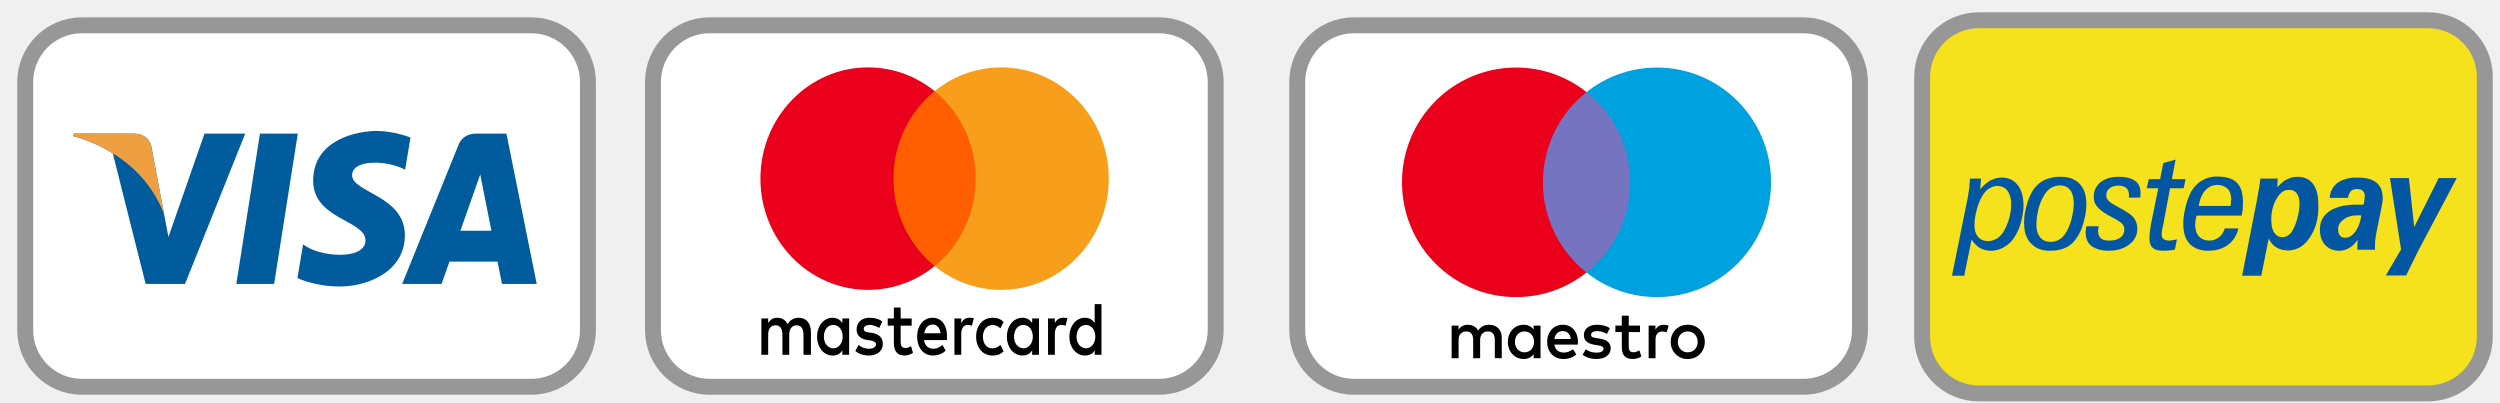
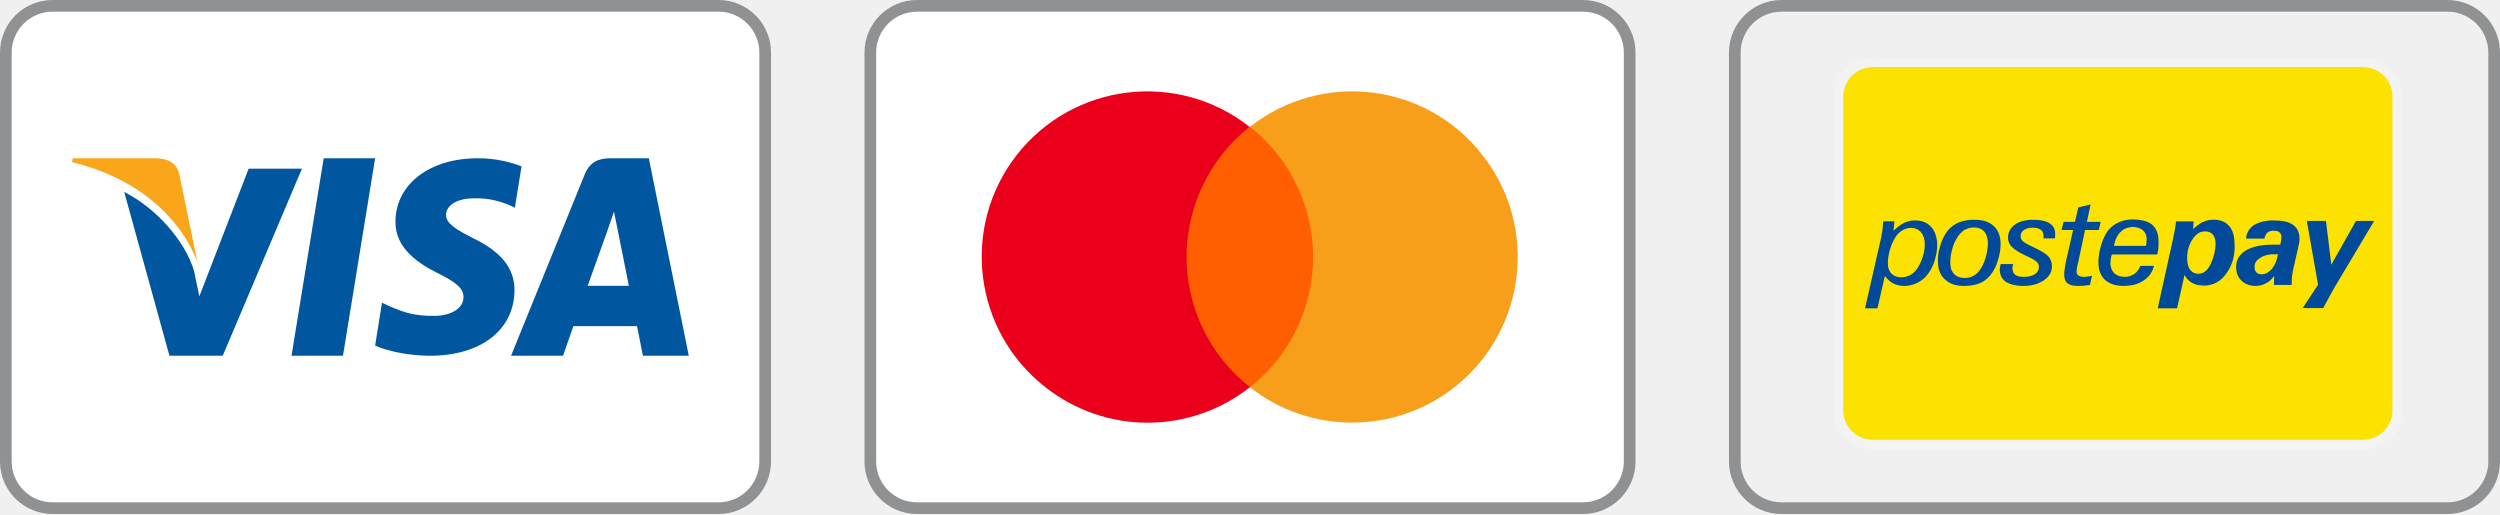
- <svg xmlns="http://www.w3.org/2000/svg" width="143px" height="23px" viewBox="0 0 143 23" version="1.1">
+ <svg xmlns="http://www.w3.org/2000/svg" xmlns:xlink="http://www.w3.org/1999/xlink" width="107" height="22" viewBox="0 0 107 22" version="1.1" id="svg5" xml:space="preserve">
+   <defs id="defs1">
+     <rect id="path-1" x="0" y="0" width="33" height="22" rx="2" />
+   </defs>
  <g id="Page-1" stroke="none" stroke-width="1" fill="none" fill-rule="evenodd">
-     <g id="logos-scheme-PostePay" transform="translate(1, 1)" fill-rule="nonzero">
-       <g id="postepay" transform="translate(108.667, 0)">
-         <g id="Group">
-           <rect id="Rectangle" stroke="#979797" stroke-width="0.911" fill="#F5E11C" x="0.279" y="0.159" width="32.184" height="21.344" rx="3.24" />
-           <path d="M4.324,9.262 C4.483,9.187 4.668,9.157 4.84,9.157 C5.183,9.157 5.474,9.276 5.685,9.515 C5.91,9.753 6.029,10.096 6.068,10.513 C6.095,10.811 6.068,11.138 5.989,11.481 C5.923,11.823 5.817,12.121 5.672,12.375 C5.513,12.687 5.302,12.926 5.038,13.089 C4.826,13.238 4.589,13.313 4.324,13.343 L4.324,12.747 C4.417,12.717 4.509,12.673 4.589,12.628 C4.761,12.509 4.906,12.33 5.025,12.092 C5.143,11.853 5.236,11.6 5.302,11.317 C5.368,11.034 5.381,10.766 5.368,10.513 C5.341,10.245 5.263,10.036 5.13,9.873 C4.985,9.708 4.8,9.634 4.589,9.634 C4.496,9.634 4.404,9.649 4.324,9.679 C4.324,9.679 4.324,9.262 4.324,9.262 Z M1.986,14.773 L2.897,10.259 C2.924,10.081 2.95,9.917 2.976,9.738 C2.99,9.559 3.003,9.395 3.016,9.217 L3.651,9.217 L3.597,9.827 C3.796,9.604 3.994,9.425 4.192,9.321 C4.232,9.291 4.285,9.277 4.324,9.262 L4.324,9.679 C4.232,9.708 4.14,9.768 4.046,9.827 C3.875,9.961 3.73,10.156 3.624,10.394 C3.505,10.632 3.412,10.914 3.347,11.227 C3.28,11.555 3.267,11.808 3.28,12.017 C3.293,12.255 3.373,12.433 3.505,12.583 C3.637,12.716 3.809,12.791 4.02,12.791 C4.126,12.791 4.232,12.776 4.324,12.747 L4.324,13.342 C4.285,13.342 4.245,13.342 4.205,13.342 C3.954,13.342 3.756,13.283 3.571,13.179 C3.399,13.074 3.241,12.91 3.108,12.702 L2.686,14.772 L1.986,14.772 L1.986,14.773 L1.986,14.773 Z" id="Shape" fill="#0356A2" />
-           <path d="M21.278,9.857 C21.199,9.857 21.132,9.873 21.053,9.887 L21.053,9.306 C21.093,9.291 21.119,9.277 21.146,9.262 C21.33,9.157 21.542,9.113 21.767,9.113 C22.11,9.113 22.388,9.232 22.586,9.456 C22.784,9.679 22.903,10.007 22.93,10.438 C22.996,11.243 22.864,11.928 22.52,12.479 C22.19,13.045 21.741,13.328 21.185,13.328 C21.146,13.328 21.093,13.313 21.054,13.313 L21.054,12.538 C21.133,12.524 21.212,12.479 21.278,12.419 C21.397,12.315 21.49,12.166 21.582,11.957 C21.674,11.734 21.754,11.481 21.807,11.213 C21.859,10.945 21.873,10.721 21.859,10.528 C21.847,10.304 21.78,10.14 21.688,10.036 C21.582,9.917 21.449,9.857 21.278,9.857 Z M21.053,9.887 C20.841,9.962 20.656,10.156 20.511,10.438 C20.3,10.84 20.22,11.288 20.261,11.779 C20.287,12.032 20.34,12.226 20.459,12.36 C20.564,12.494 20.71,12.569 20.894,12.569 C20.947,12.569 21,12.553 21.053,12.539 L21.053,13.313 C20.855,13.299 20.683,13.239 20.538,13.149 C20.353,13.045 20.207,12.866 20.102,12.643 L19.679,14.773 L18.582,14.773 L19.428,10.454 C19.533,9.902 19.599,9.485 19.626,9.217 L20.617,9.217 L20.591,9.709 C20.749,9.545 20.894,9.411 21.053,9.306 L21.053,9.887 L21.053,9.887 Z" id="Shape" fill="#0356A2" />
-           <path d="M25.4,11.332 C25.374,11.317 25.348,11.317 25.321,11.317 C25.281,11.317 25.255,11.317 25.202,11.317 C25.03,11.317 24.872,11.332 24.74,11.377 L24.74,10.721 C24.885,10.706 25.057,10.706 25.229,10.706 C25.308,10.706 25.374,10.706 25.414,10.706 C25.453,10.706 25.493,10.706 25.532,10.706 C25.559,10.558 25.585,10.453 25.585,10.364 C25.599,10.289 25.599,10.23 25.599,10.17 C25.585,10.051 25.546,9.962 25.466,9.902 C25.4,9.843 25.295,9.813 25.163,9.813 C25.004,9.813 24.885,9.857 24.806,9.932 C24.779,9.962 24.753,9.977 24.74,10.022 L24.74,9.187 C24.872,9.157 25.017,9.157 25.163,9.157 C25.625,9.157 25.969,9.232 26.22,9.411 C26.458,9.59 26.59,9.843 26.616,10.185 C26.63,10.289 26.63,10.394 26.616,10.513 C26.603,10.617 26.577,10.751 26.55,10.886 L26.273,12.256 C26.233,12.42 26.22,12.584 26.193,12.763 C26.18,12.941 26.18,13.105 26.18,13.284 L25.176,13.284 C25.176,13.194 25.176,13.105 25.176,13.001 C25.176,12.896 25.189,12.807 25.189,12.703 C25.057,12.911 24.898,13.075 24.74,13.165 L24.74,12.539 C24.846,12.479 24.951,12.39 25.057,12.255 C25.228,12.017 25.348,11.704 25.4,11.332 Z M24.74,11.377 C24.595,11.422 24.476,11.481 24.37,11.57 C24.145,11.734 24.053,11.943 24.079,12.181 C24.079,12.315 24.118,12.42 24.198,12.494 C24.264,12.569 24.356,12.599 24.476,12.599 C24.568,12.599 24.661,12.583 24.74,12.539 L24.74,13.165 L24.713,13.18 C24.542,13.284 24.356,13.343 24.132,13.343 C23.815,13.343 23.564,13.239 23.366,13.046 C23.167,12.852 23.062,12.599 23.035,12.271 C22.996,11.765 23.167,11.377 23.537,11.109 C23.828,10.9 24.225,10.767 24.74,10.721 L24.74,11.377 Z M24.74,9.187 L24.74,10.022 C24.687,10.096 24.661,10.2 24.634,10.319 L23.591,10.319 C23.617,9.947 23.776,9.664 24.04,9.456 C24.237,9.321 24.462,9.232 24.74,9.187 Z" id="Shape" fill="#0356A2" />
-           <polygon id="Path" fill="#0356A2" points="26.801 14.758 27.673 13.269 27.039 9.187 28.123 9.187 28.426 11.988 29.827 9.187 30.858 9.187 28.611 13.432 27.964 14.758" />
-           <path d="M8.143,9.604 C8.051,9.604 7.971,9.619 7.879,9.649 L7.879,9.128 C7.984,9.112 8.104,9.112 8.222,9.112 C8.645,9.112 8.976,9.231 9.227,9.455 C9.491,9.693 9.623,10.021 9.663,10.438 C9.69,10.766 9.663,11.123 9.57,11.495 C9.491,11.868 9.372,12.195 9.213,12.464 C9.028,12.777 8.817,13 8.553,13.134 C8.367,13.238 8.143,13.298 7.879,13.327 L7.879,12.807 C7.984,12.777 8.09,12.732 8.169,12.673 C8.328,12.569 8.46,12.405 8.579,12.182 C8.711,11.928 8.804,11.645 8.87,11.332 C8.936,11.005 8.962,10.737 8.949,10.498 C8.922,10.185 8.844,9.962 8.711,9.828 C8.579,9.679 8.394,9.604 8.143,9.604 Z M7.879,9.649 C7.786,9.679 7.681,9.723 7.588,9.783 C7.429,9.917 7.284,10.096 7.165,10.334 C7.046,10.558 6.953,10.826 6.888,11.153 C6.822,11.481 6.808,11.764 6.822,12.003 C6.835,12.27 6.927,12.464 7.059,12.613 C7.205,12.763 7.39,12.837 7.627,12.837 C7.72,12.837 7.799,12.822 7.879,12.807 L7.879,13.328 C7.786,13.328 7.68,13.343 7.574,13.343 C7.152,13.343 6.808,13.224 6.557,12.971 C6.293,12.732 6.147,12.39 6.121,11.958 C6.095,11.601 6.121,11.243 6.227,10.856 C6.32,10.469 6.451,10.141 6.636,9.858 C6.808,9.605 7.019,9.426 7.284,9.292 C7.456,9.218 7.667,9.158 7.879,9.128 L7.879,9.649 L7.879,9.649 Z" id="Shape" fill="#0356A2" />
-           <path d="M10.39,11.943 C10.363,12.017 10.349,12.077 10.349,12.136 C10.336,12.196 10.336,12.241 10.349,12.285 C10.363,12.449 10.416,12.568 10.521,12.643 C10.627,12.732 10.773,12.762 10.984,12.762 C11.262,12.762 11.473,12.702 11.631,12.583 C11.79,12.449 11.856,12.285 11.843,12.092 C11.843,11.972 11.79,11.868 11.697,11.779 C11.605,11.689 11.42,11.57 11.129,11.421 C10.759,11.227 10.495,11.049 10.349,10.885 C10.191,10.736 10.112,10.543 10.099,10.334 C10.072,9.976 10.192,9.693 10.443,9.455 C10.707,9.231 11.064,9.112 11.513,9.112 C11.923,9.112 12.227,9.187 12.424,9.321 C12.636,9.455 12.742,9.649 12.768,9.932 C12.768,9.976 12.768,10.021 12.768,10.081 C12.768,10.125 12.768,10.199 12.755,10.304 L12.107,10.304 C12.107,10.259 12.107,10.215 12.107,10.185 C12.107,10.155 12.107,10.111 12.107,10.081 C12.094,9.932 12.042,9.812 11.936,9.738 C11.844,9.664 11.698,9.619 11.5,9.619 C11.275,9.619 11.103,9.679 10.985,9.783 C10.853,9.887 10.8,10.036 10.813,10.215 C10.826,10.319 10.866,10.423 10.958,10.498 C11.038,10.587 11.236,10.706 11.54,10.87 C11.963,11.094 12.253,11.287 12.372,11.436 C12.491,11.585 12.57,11.778 12.584,12.002 C12.61,12.374 12.478,12.702 12.161,12.955 C11.857,13.208 11.447,13.342 10.945,13.342 C10.548,13.342 10.245,13.253 10.007,13.104 C9.782,12.94 9.663,12.716 9.637,12.419 C9.624,12.359 9.624,12.285 9.637,12.195 C9.65,12.121 9.663,12.031 9.676,11.942 L10.39,11.942 L10.39,11.943 L10.39,11.943 Z" id="Path" fill="#0356A2" />
-           <path d="M14.737,13.283 C14.605,13.299 14.486,13.313 14.38,13.328 C14.275,13.328 14.168,13.343 14.076,13.343 C13.812,13.343 13.614,13.299 13.495,13.194 C13.363,13.104 13.297,12.94 13.283,12.717 C13.27,12.643 13.283,12.509 13.297,12.345 C13.31,12.166 13.349,11.988 13.376,11.793 L13.786,9.768 L13.125,9.768 L13.244,9.247 L13.891,9.247 L14.076,8.323 L14.776,8.129 L14.565,9.247 L15.345,9.247 L15.239,9.768 L14.46,9.768 L14.063,11.883 C14.023,12.046 13.997,12.166 13.997,12.24 C13.984,12.33 13.971,12.389 13.984,12.434 C13.984,12.553 14.023,12.628 14.089,12.673 C14.156,12.732 14.274,12.762 14.433,12.762 C14.486,12.762 14.565,12.747 14.645,12.732 C14.71,12.732 14.79,12.702 14.856,12.687 L14.737,13.283 Z" id="Path" fill="#0356A2" />
-           <path d="M17.023,10.781 L17.921,10.781 C17.935,10.647 17.948,10.543 17.948,10.468 C17.962,10.394 17.962,10.334 17.948,10.275 C17.935,10.051 17.856,9.887 17.723,9.769 C17.578,9.649 17.393,9.575 17.155,9.575 C17.116,9.575 17.063,9.59 17.023,9.59 L17.023,9.099 C17.076,9.099 17.116,9.099 17.168,9.099 C17.631,9.099 17.988,9.203 18.226,9.396 C18.45,9.59 18.595,9.903 18.622,10.335 C18.636,10.484 18.636,10.647 18.622,10.812 C18.622,10.975 18.595,11.153 18.556,11.333 L17.023,11.333 L17.023,10.781 L17.023,10.781 Z M17.023,13.313 L17.023,12.702 C17.102,12.673 17.182,12.628 17.247,12.583 C17.406,12.464 17.525,12.286 17.591,12.063 L18.371,12.063 C18.278,12.464 18.08,12.777 17.776,13.001 C17.564,13.164 17.313,13.269 17.023,13.313 Z M16.098,10.781 L17.023,10.781 L17.023,11.332 L15.979,11.332 C15.939,11.451 15.926,11.556 15.913,11.675 C15.9,11.779 15.9,11.884 15.9,11.973 C15.926,12.226 16.005,12.42 16.138,12.553 C16.283,12.687 16.468,12.762 16.719,12.762 C16.824,12.762 16.93,12.747 17.023,12.702 L17.023,13.313 C16.904,13.328 16.772,13.343 16.639,13.343 C16.217,13.343 15.886,13.224 15.635,13 C15.398,12.777 15.252,12.45 15.226,12.032 C15.199,11.719 15.226,11.362 15.318,10.96 C15.398,10.573 15.53,10.23 15.675,9.947 C15.834,9.68 16.045,9.456 16.296,9.322 C16.508,9.187 16.745,9.128 17.023,9.098 L17.023,9.589 C16.812,9.619 16.627,9.708 16.481,9.887 C16.296,10.081 16.164,10.379 16.098,10.781 Z" id="Shape" fill="#0356A2" />
+     <g id="Frise-couleur">
+       <g id="Visa">
+         <rect id="Rectangle" stroke="#909192" stroke-width="0.5" fill="#ffffff" x="0.25" y="0.25" width="32.5" height="21.5" rx="2" />
+         <g id="Visa_Inc._logo" transform="translate(3.08,6.7733)" fill-rule="nonzero">
+           <polygon id="polygon9" fill="#00579f" points="10.774,0 12.976,0 11.599,8.453 9.397,8.453 " />
+           <path d="M 19.241,0.348 C 18.829,0.183 18.175,0 17.368,0 c -2.062,0 -3.515,1.114 -3.523,2.707 -0.017,1.175 1.04,1.828 1.83,2.22 0.808,0.4 1.083,0.662 1.083,1.019 -0.008,0.548 -0.653,0.801 -1.254,0.801 -0.834,0 -1.28,-0.13 -1.959,-0.435 L 13.269,6.181 12.976,8.018 c 0.49,0.226 1.392,0.427 2.329,0.436 2.191,0 3.618,-1.097 3.635,-2.795 0.008,-0.932 -0.55,-1.645 -1.753,-2.229 -0.73,-0.374 -1.178,-0.627 -1.178,-1.01 0.009,-0.348 0.378,-0.705 1.203,-0.705 0.679,-0.017 1.178,0.148 1.556,0.313 l 0.189,0.087 0.284,-1.767 z" id="path11" fill="#00579f" />
+           <path d="m 22.073,5.459 c 0.175,-0.486 0.846,-2.365 0.846,-2.365 -0.009,0.018 0.174,-0.495 0.279,-0.809 l 0.148,0.728 c 0,0 0.401,2.023 0.489,2.446 -0.331,0 -1.343,0 -1.762,0 z M 24.69,0 H 23.05 C 22.544,0 22.16,0.153 21.942,0.701 L 18.793,8.453 h 2.224 c 0,0 0.366,-1.043 0.445,-1.268 0.244,0 2.408,0 2.722,0 0.061,0.297 0.253,1.268 0.253,1.268 H 26.4 L 24.69,0 Z" id="path13" fill="#00579f" />
+           <path d="M 7.563,0.445 5.451,5.912 5.22,4.803 C 4.829,3.524 3.604,2.134 2.237,1.443 L 4.172,8.453 H 6.453 L 9.844,0.445 H 7.563 Z" id="path15" fill="#00579f" />
+           <path d="M 3.595,0 H 0.036 L 0,0.165 C 2.776,0.844 4.614,2.482 5.369,4.449 L 4.596,0.688 C 4.469,0.165 4.077,0.017 3.595,0 Z" id="path17" fill="#faa61a" />
        </g>
      </g>
-       <g id="img_maestro_on-copy" transform="translate(72.75965, 0)">
-         <path d="M3.683,0.447 L29.389,0.447 C31.179,0.447 32.629,1.897 32.629,3.687 L32.629,17.884 C32.629,19.673 31.179,21.124 29.389,21.124 L3.683,21.124 C1.894,21.124 0.443,19.673 0.443,17.884 L0.443,3.687 C0.443,1.897 1.894,0.447 3.683,0.447 Z" id="Rectangle" stroke="#979797" stroke-width="0.911" fill="#FFFFFF" />
-         <g id="Maestro-logo" transform="translate(6.267785, 2.777986)">
-           <g id="Group-9" transform="translate(0, 0.085968)">
-             <path d="M15.142,14.712 C15.221,14.712 15.335,14.728 15.422,14.763 L15.301,15.145 C15.218,15.11 15.134,15.098 15.055,15.098 C14.798,15.098 14.669,15.27 14.669,15.578 L14.669,16.624 L14.275,16.624 L14.275,14.759 L14.665,14.759 L14.665,14.985 C14.767,14.821 14.915,14.712 15.142,14.712 Z M13.78,15.13 L13.137,15.13 L13.137,15.972 C13.137,16.16 13.201,16.285 13.398,16.285 C13.5,16.285 13.629,16.249 13.746,16.179 L13.86,16.526 C13.735,16.616 13.538,16.671 13.368,16.671 C12.902,16.671 12.74,16.413 12.74,15.98 L12.74,15.13 L12.373,15.13 L12.373,14.759 L12.74,14.759 L12.739,14.193 L13.137,14.193 L13.137,14.759 L13.78,14.759 L13.78,15.13 Z M11.889,15.235 C11.78,15.165 11.556,15.075 11.325,15.075 C11.11,15.075 10.981,15.157 10.981,15.293 C10.981,15.418 11.117,15.453 11.288,15.477 L11.473,15.504 C11.867,15.563 12.105,15.734 12.105,16.062 C12.105,16.417 11.802,16.671 11.28,16.671 C10.985,16.671 10.713,16.593 10.497,16.429 L10.682,16.113 C10.815,16.218 11.011,16.308 11.284,16.308 C11.552,16.308 11.696,16.226 11.696,16.082 C11.696,15.976 11.594,15.918 11.378,15.887 L11.193,15.859 C10.788,15.801 10.569,15.613 10.569,15.309 C10.569,14.938 10.864,14.712 11.322,14.712 C11.609,14.712 11.87,14.778 12.059,14.907 L11.889,15.235 Z M8.885,15.527 L9.823,15.527 C9.782,15.239 9.619,15.075 9.365,15.075 C9.085,15.075 8.927,15.258 8.885,15.527 Z M10.232,15.691 C10.232,15.746 10.228,15.797 10.224,15.848 L8.881,15.848 C8.938,16.183 9.169,16.304 9.422,16.304 C9.604,16.304 9.797,16.234 9.948,16.109 L10.141,16.409 C9.922,16.601 9.672,16.671 9.4,16.671 C8.858,16.671 8.472,16.285 8.472,15.691 C8.472,15.11 8.843,14.712 9.373,14.712 C9.88,14.712 10.228,15.11 10.232,15.691 Z M16.511,15.094 C16.43,15.094 16.356,15.108 16.286,15.137 C16.217,15.167 16.157,15.207 16.107,15.26 C16.057,15.313 16.017,15.376 15.988,15.449 C15.959,15.522 15.944,15.603 15.944,15.691 C15.944,15.78 15.959,15.861 15.988,15.934 C16.017,16.007 16.057,16.07 16.107,16.123 C16.157,16.175 16.217,16.216 16.286,16.246 C16.356,16.275 16.43,16.289 16.511,16.289 C16.592,16.289 16.667,16.275 16.736,16.246 C16.805,16.216 16.865,16.175 16.916,16.123 C16.967,16.07 17.007,16.007 17.036,15.934 C17.065,15.861 17.079,15.78 17.079,15.691 C17.079,15.603 17.065,15.522 17.036,15.449 C17.007,15.376 16.967,15.313 16.916,15.26 C16.865,15.207 16.805,15.167 16.736,15.137 C16.667,15.108 16.592,15.094 16.511,15.094 Z M16.511,14.71 C16.651,14.71 16.78,14.735 16.899,14.785 C17.018,14.835 17.121,14.904 17.208,14.991 C17.295,15.079 17.363,15.182 17.412,15.302 C17.461,15.421 17.486,15.551 17.486,15.691 C17.486,15.832 17.461,15.961 17.412,16.081 C17.363,16.2 17.295,16.304 17.208,16.392 C17.121,16.479 17.018,16.548 16.899,16.598 C16.78,16.648 16.651,16.673 16.511,16.673 C16.371,16.673 16.242,16.648 16.123,16.598 C16.004,16.548 15.901,16.479 15.815,16.392 C15.729,16.304 15.661,16.2 15.612,16.081 C15.563,15.961 15.538,15.832 15.538,15.691 C15.538,15.551 15.563,15.421 15.612,15.302 C15.661,15.182 15.729,15.079 15.815,14.991 C15.901,14.904 16.004,14.835 16.123,14.785 C16.242,14.735 16.371,14.71 16.511,14.71 Z M6.626,15.691 C6.626,16.019 6.835,16.289 7.175,16.289 C7.5,16.289 7.72,16.031 7.72,15.691 C7.72,15.352 7.5,15.095 7.175,15.095 C6.835,15.095 6.626,15.364 6.626,15.691 Z M8.091,15.691 L8.091,16.624 L7.697,16.624 L7.697,16.398 C7.572,16.566 7.383,16.671 7.126,16.671 C6.619,16.671 6.221,16.261 6.221,15.691 C6.221,15.122 6.619,14.712 7.126,14.712 C7.383,14.712 7.572,14.817 7.697,14.985 L7.697,14.759 L8.091,14.759 L8.091,15.691 Z M5.873,16.624 L5.873,15.453 C5.873,15.012 5.601,14.716 5.162,14.712 C4.931,14.708 4.693,14.782 4.526,15.044 C4.401,14.837 4.205,14.712 3.929,14.712 C3.735,14.712 3.546,14.771 3.399,14.989 L3.399,14.759 L3.005,14.759 L3.005,16.624 L3.403,16.624 L3.403,15.59 C3.403,15.266 3.576,15.095 3.845,15.095 C4.106,15.095 4.239,15.27 4.239,15.586 L4.239,16.624 L4.636,16.624 L4.636,15.59 C4.636,15.266 4.818,15.095 5.079,15.095 C5.347,15.095 5.476,15.27 5.476,15.586 L5.476,16.624 L5.873,16.624 Z" id="Fill-2" fill="#000000" />
-             <g id="Group-5">
-               <g id="Group-4">
-                 <polygon id="Fill-4" fill="#7673C0" points="7.867 11.726 13.576 11.726 13.576 1.404 7.867 1.404" />
-                 <path d="M8.23,6.565 C8.23,4.471 9.204,2.606 10.722,1.404 C9.612,0.525 8.212,0 6.69,0 C3.087,0 0.166,2.939 0.166,6.565 C0.166,10.191 3.087,13.13 6.69,13.13 C8.212,13.13 9.612,12.605 10.722,11.726 C9.204,10.524 8.23,8.659 8.23,6.565" id="Fill-6" fill="#EB001B" />
-                 <path d="M21.277,6.565 C21.277,10.191 18.357,13.13 14.754,13.13 C13.232,13.13 11.832,12.605 10.722,11.726 C12.239,10.524 13.214,8.659 13.214,6.565 C13.214,4.471 12.239,2.606 10.722,1.404 C11.832,0.525 13.232,0 14.754,0 C18.357,0 21.277,2.939 21.277,6.565" id="Fill-8" fill="#00A1DF" />
-               </g>
-             </g>
+       <g id="Mastercard" transform="translate(37)">
+         <rect id="Rectangle-Copy" stroke="#909192" stroke-width="0.5" fill="#ffffff" x="0.25" y="0.25" width="32.5" height="21.5" rx="2" />
+         <g id="ma_symbol" transform="translate(5.0182,3.9117)" fill-rule="nonzero">
+           <g id="Group">
+             <rect id="rect1" fill="#ff5f00" x="8.372" y="1.517" width="6.201" height="11.142" />
+             <path d="m 8.765,7.088 c 0,-2.165 1.004,-4.232 2.697,-5.571 -3.071,-2.421 -7.539,-1.89 -9.961,1.201 -2.402,3.071 -1.87,7.52 1.22,9.941 2.579,2.028 6.181,2.028 8.76,0 C 9.769,11.321 8.765,9.254 8.765,7.088 Z" id="Path" fill="#eb001b" />
+             <path d="m 22.939,7.088 c 0,3.917 -3.169,7.087 -7.087,7.087 -1.594,0 -3.13,-0.531 -4.37,-1.516 3.071,-2.421 3.602,-6.87 1.181,-9.961 -0.354,-0.433 -0.748,-0.846 -1.181,-1.181 3.071,-2.421 7.539,-1.89 9.941,1.201 0.984,1.24 1.516,2.776 1.516,4.37 z" id="path1" fill="#f79e1b" />
          </g>
        </g>
      </g>
-       <g id="img_mastercard_on-copy" transform="translate(35.90736, 0)">
-         <path d="M3.683,0.447 L29.389,0.447 C31.179,0.447 32.629,1.897 32.629,3.687 L32.629,17.884 C32.629,19.673 31.179,21.124 29.389,21.124 L3.683,21.124 C1.894,21.124 0.443,19.673 0.443,17.884 L0.443,3.687 C0.443,1.897 1.894,0.447 3.683,0.447 Z" id="Rectangle" stroke="#979797" stroke-width="0.911" fill="#FFFFFF" />
-         <g id="Mastercard-logo" transform="translate(6.589412, 2.854886)">
-           <g id="Group-3" transform="translate(0.053596, 13.54114)" fill="#000000">
-             <path d="M2.835,2.898 L2.835,1.6 C2.835,1.103 2.575,0.779 2.131,0.779 C1.908,0.779 1.668,0.865 1.501,1.146 C1.371,0.908 1.186,0.779 0.908,0.779 C0.723,0.779 0.537,0.843 0.389,1.081 L0.389,0.822 L0,0.822 L0,2.898 L0.389,2.898 L0.389,1.752 C0.389,1.384 0.556,1.211 0.815,1.211 C1.075,1.211 1.204,1.406 1.204,1.752 L1.204,2.898 L1.593,2.898 L1.593,1.752 C1.593,1.384 1.779,1.211 2.02,1.211 C2.279,1.211 2.409,1.406 2.409,1.752 L2.409,2.898 L2.835,2.898 Z M8.597,0.822 L7.967,0.822 L7.967,0.195 L7.578,0.195 L7.578,0.822 L7.226,0.822 L7.226,1.233 L7.578,1.233 L7.578,2.184 C7.578,2.66 7.745,2.941 8.189,2.941 C8.356,2.941 8.541,2.877 8.671,2.79 L8.56,2.401 C8.449,2.487 8.319,2.509 8.226,2.509 C8.041,2.509 7.967,2.379 7.967,2.163 L7.967,1.233 L8.597,1.233 L8.597,0.822 Z M11.895,0.779 C11.673,0.779 11.524,0.908 11.432,1.081 L11.432,0.822 L11.043,0.822 L11.043,2.898 L11.432,2.898 L11.432,1.73 C11.432,1.384 11.562,1.19 11.802,1.19 C11.876,1.19 11.969,1.211 12.043,1.233 L12.154,0.8 C12.08,0.779 11.969,0.779 11.895,0.779 Z M6.911,0.995 C6.726,0.843 6.466,0.779 6.188,0.779 C5.744,0.779 5.447,1.038 5.447,1.449 C5.447,1.795 5.67,1.99 6.059,2.055 L6.244,2.076 C6.448,2.12 6.559,2.184 6.559,2.293 C6.559,2.444 6.411,2.552 6.151,2.552 C5.892,2.552 5.688,2.444 5.558,2.336 L5.373,2.682 C5.577,2.855 5.855,2.941 6.133,2.941 C6.652,2.941 6.948,2.66 6.948,2.271 C6.948,1.903 6.707,1.709 6.337,1.644 L6.151,1.622 C5.985,1.6 5.855,1.557 5.855,1.427 C5.855,1.276 5.985,1.19 6.188,1.19 C6.411,1.19 6.633,1.298 6.744,1.363 L6.911,0.995 Z M17.25,0.779 C17.027,0.779 16.879,0.908 16.786,1.081 L16.786,0.822 L16.397,0.822 L16.397,2.898 L16.786,2.898 L16.786,1.73 C16.786,1.384 16.916,1.19 17.157,1.19 C17.231,1.19 17.324,1.211 17.398,1.233 L17.509,0.8 C17.435,0.779 17.324,0.779 17.25,0.779 Z M12.284,1.86 C12.284,2.487 12.655,2.941 13.229,2.941 C13.488,2.941 13.674,2.877 13.859,2.703 L13.674,2.336 C13.525,2.466 13.377,2.53 13.211,2.53 C12.896,2.53 12.673,2.271 12.673,1.86 C12.673,1.471 12.896,1.211 13.211,1.19 C13.377,1.19 13.525,1.254 13.674,1.384 L13.859,1.017 C13.674,0.843 13.488,0.779 13.229,0.779 C12.655,0.779 12.284,1.233 12.284,1.86 Z M15.879,1.86 L15.879,0.822 L15.489,0.822 L15.489,1.081 C15.36,0.887 15.174,0.779 14.934,0.779 C14.433,0.779 14.044,1.233 14.044,1.86 C14.044,2.487 14.433,2.941 14.934,2.941 C15.193,2.941 15.378,2.833 15.489,2.639 L15.489,2.898 L15.879,2.898 L15.879,1.86 Z M14.452,1.86 C14.452,1.492 14.656,1.19 14.989,1.19 C15.304,1.19 15.527,1.471 15.527,1.86 C15.527,2.228 15.304,2.53 14.989,2.53 C14.656,2.509 14.452,2.228 14.452,1.86 Z M9.801,0.779 C9.283,0.779 8.912,1.211 8.912,1.86 C8.912,2.509 9.283,2.941 9.82,2.941 C10.079,2.941 10.339,2.855 10.542,2.66 L10.357,2.336 C10.209,2.466 10.024,2.552 9.838,2.552 C9.598,2.552 9.357,2.422 9.301,2.055 L10.617,2.055 C10.617,1.99 10.617,1.947 10.617,1.882 C10.635,1.211 10.302,0.779 9.801,0.779 Z M9.801,1.168 C10.042,1.168 10.209,1.341 10.246,1.665 L9.32,1.665 C9.357,1.384 9.523,1.168 9.801,1.168 Z M19.454,1.86 L19.454,0 L19.065,0 L19.065,1.081 C18.936,0.887 18.75,0.779 18.51,0.779 C18.009,0.779 17.62,1.233 17.62,1.86 C17.62,2.487 18.009,2.941 18.51,2.941 C18.769,2.941 18.954,2.833 19.065,2.639 L19.065,2.898 L19.454,2.898 L19.454,1.86 Z M18.028,1.86 C18.028,1.492 18.232,1.19 18.565,1.19 C18.88,1.19 19.102,1.471 19.102,1.86 C19.102,2.228 18.88,2.53 18.565,2.53 C18.232,2.509 18.028,2.228 18.028,1.86 Z M5.021,1.86 L5.021,0.822 L4.632,0.822 L4.632,1.081 C4.502,0.887 4.317,0.779 4.076,0.779 C3.576,0.779 3.187,1.233 3.187,1.86 C3.187,2.487 3.576,2.941 4.076,2.941 C4.336,2.941 4.521,2.833 4.632,2.639 L4.632,2.898 L5.021,2.898 L5.021,1.86 Z M3.576,1.86 C3.576,1.492 3.78,1.19 4.113,1.19 C4.428,1.19 4.651,1.471 4.651,1.86 C4.651,2.228 4.428,2.53 4.113,2.53 C3.78,2.509 3.576,2.228 3.576,1.86 Z" id="mastercard" />
-           </g>
-           <g id="Group-2">
-             <polygon id="Fill-4" fill="#FF5F00" points="6.999 11.365 12.927 11.365 12.927 1.36 6.999 1.36" />
-             <path d="M7.611,6.363 C7.611,4.333 8.531,2.525 9.963,1.36 C8.916,0.508 7.594,-1.76737138e-05 6.157,-1.76737138e-05 C2.757,-1.76737138e-05 5.13159576e-05,2.849 5.13159576e-05,6.363 C5.13159576e-05,9.876 2.757,12.725 6.157,12.725 C7.594,12.725 8.916,12.217 9.963,11.365 C8.531,10.2 7.611,8.392 7.611,6.363" id="Fill-6" fill="#EB001B" />
-             <path d="M19.926,6.363 C19.926,9.876 17.169,12.725 13.769,12.725 C12.332,12.725 11.01,12.217 9.963,11.365 C11.395,10.2 12.315,8.392 12.315,6.363 C12.315,4.333 11.395,2.525 9.963,1.36 C11.01,0.508 12.332,-1.76737138e-05 13.769,-1.76737138e-05 C17.169,-1.76737138e-05 19.926,2.849 19.926,6.363" id="Fill-8" fill="#F79E1B" />
-           </g>
-         </g>
-       </g>
-       <g id="VISA">
-         <path d="M3.683,0.447 L29.389,0.447 C31.179,0.447 32.629,1.897 32.629,3.687 L32.629,17.884 C32.629,19.673 31.179,21.124 29.389,21.124 L3.683,21.124 C1.894,21.124 0.443,19.673 0.443,17.884 L0.443,3.687 C0.443,1.897 1.894,0.447 3.683,0.447 Z" id="Rectangle" stroke="#979797" stroke-width="0.911" fill="#FFFFFF" />
-         <g id="visa" transform="translate(3.137815, 6.34419)">
-           <polyline id="Fill-1" fill="#005C9C" points="11.543 8.896 9.38 8.896 10.732 0.299 12.895 0.299 11.543 8.896" />
-           <path d="M7.56,0.299 L5.497,6.212 L5.254,4.939 L5.254,4.939 L4.526,1.073 C4.526,1.073 4.438,0.299 3.5,0.299 L0.09,0.299 L0.05,0.444 C0.05,0.444 1.093,0.668 2.313,1.427 L4.193,8.896 L6.446,8.896 L9.888,0.299 L7.56,0.299" id="Fill-2" fill="#005C9C" />
-           <path d="M24.575,8.896 L26.562,8.896 L24.83,0.299 L23.091,0.299 C22.287,0.299 22.092,0.939 22.092,0.939 L18.866,8.896 L21.12,8.896 L21.572,7.619 L24.322,7.619 L24.575,8.896 Z M22.195,5.855 L23.332,2.637 L23.971,5.855 L22.195,5.855 Z" id="Fill-3" fill="#005C9C" />
-           <path d="M19.035,2.366 L19.343,0.52 C19.343,0.52 18.391,0.145 17.398,0.145 C16.324,0.145 13.775,0.63 13.775,2.991 C13.775,5.212 16.767,5.24 16.767,6.406 C16.767,7.572 14.083,7.364 13.198,6.628 L12.876,8.558 C12.876,8.558 13.842,9.044 15.318,9.044 C16.794,9.044 19.021,8.253 19.021,6.101 C19.021,3.865 16.002,3.657 16.002,2.685 C16.002,1.713 18.109,1.838 19.035,2.366" id="Fill-4" fill="#005C9C" />
-           <path d="M5.254,4.939 L4.526,1.073 C4.526,1.073 4.438,0.299 3.5,0.299 L0.09,0.299 L0.05,0.444 C0.05,0.444 1.689,0.795 3.261,2.112 C4.764,3.37 5.254,4.939 5.254,4.939" id="Fill-5" fill="#EE9F3F" />
+       <g id="CB" transform="translate(74)">
+         <mask id="mask-2" fill="#ffffff">
+           <use xlink:href="#path-1" id="use1" />
+         </mask>
+         <rect stroke="#909192" stroke-width="0.5" x="0.25" y="0.25" width="32.5" height="21.5" rx="2" id="rect2" />
+         <g style="fill:none" id="g6" transform="matrix(0.4197501,0,0,0.4197501,4.470851,2.451941)">
+           <rect x="0.5" y="0.5" width="57" height="39" rx="3.5" fill="#fbe200" stroke="#f3f3f3" id="rect1-8" />
+           <path fill-rule="evenodd" clip-rule="evenodd" d="m 7.432,16.8 c -0.001,4e-4 -0.002,9e-4 -0.003,0.001 v 0.664 c -0.164,0.046 -0.331,0.142 -0.495,0.237 -0.31,0.214 -0.571,0.521 -0.759,0.904 -0.214,0.38 -0.38,0.832 -0.498,1.33 -0.119,0.521 -0.142,0.927 -0.119,1.261 0.023,0.38 0.165,0.667 0.403,0.904 0.238,0.214 0.548,0.333 0.927,0.333 0.189,0 0.375,-0.022 0.541,-0.071 v 0.948 H 7.221 C 6.769,23.313 6.412,23.217 6.079,23.052 5.769,22.887 5.485,22.623 5.247,22.293 l -0.759,3.303 H 3.224 V 25.593 L 4.864,18.392 C 4.888,18.25 4.912,18.114 4.935,17.977 4.959,17.84 4.983,17.703 5.006,17.561 5.029,17.277 5.053,17.013 5.079,16.729 h 1.142 l -0.096,0.974 c 0.356,-0.356 0.713,-0.64 1.069,-0.808 0.065,-0.042 0.147,-0.067 0.215,-0.088 0.008,-0.003 0.015,-0.005 0.023,-0.007 z m 0.003,6.512 v 6e-4 H 7.429 c 0.002,-2e-4 0.004,-4e-4 0.007,-6e-4 z m 0,0 v -0.95 c -0.002,7e-4 -0.004,0.001 -0.007,0.002 v -0.002 c 0.165,-0.046 0.333,-0.119 0.475,-0.191 0.31,-0.191 0.571,-0.475 0.785,-0.855 0.214,-0.38 0.38,-0.785 0.498,-1.234 0.119,-0.452 0.142,-0.878 0.119,-1.284 -0.046,-0.429 -0.191,-0.759 -0.429,-1.023 -0.261,-0.261 -0.594,-0.38 -0.974,-0.38 -0.165,0 -0.333,0.023 -0.475,0.073 v -0.002 c 0.001,-3e-4 0.002,-7e-4 0.003,-0.001 v -0.665 c 0.283,-0.118 0.615,-0.164 0.924,-0.164 0.617,0 1.142,0.191 1.521,0.571 0.403,0.38 0.617,0.927 0.69,1.591 0.046,0.475 0,0.997 -0.142,1.544 -0.119,0.548 -0.31,1.023 -0.571,1.426 -0.284,0.498 -0.667,0.878 -1.142,1.142 -0.378,0.236 -0.805,0.355 -1.277,0.402 z" fill="#004a99" id="path1-0" />
+           <path fill-rule="evenodd" clip-rule="evenodd" d="m 37.563,17.79 c 0.12,-0.02 0.226,-0.038 0.35,-0.038 0.31,0 0.548,0.096 0.733,0.281 0.168,0.168 0.287,0.429 0.31,0.785 0.023,0.307 0,0.663 -0.096,1.092 -0.092,0.429 -0.238,0.832 -0.403,1.188 -0.168,0.333 -0.333,0.571 -0.548,0.736 -0.119,0.096 -0.261,0.168 -0.403,0.191 v 0.007 c -0.091,0.023 -0.186,0.045 -0.281,0.045 -0.333,0 -0.594,-0.119 -0.785,-0.333 -0.214,-0.214 -0.31,-0.525 -0.356,-0.927 -0.069,-0.785 0.073,-1.498 0.452,-2.138 0.261,-0.449 0.594,-0.759 0.974,-0.878 v -0.003 c 0.018,-0.003 0.035,-0.006 0.052,-0.009 z m -0.052,-0.912 v -0.007 c 0.073,-0.023 0.119,-0.046 0.165,-0.073 0.333,-0.165 0.713,-0.238 1.115,-0.238 0.617,0 1.115,0.191 1.472,0.548 0.356,0.356 0.571,0.878 0.617,1.567 0.119,1.284 -0.119,2.376 -0.736,3.254 -0.594,0.904 -1.403,1.353 -2.399,1.353 -0.036,0 -0.078,-0.006 -0.119,-0.011 -0.04,-0.006 -0.08,-0.011 -0.116,-0.012 v -1.228 c -0.001,3e-4 -0.002,6e-4 -0.003,8e-4 v 1.227 c 0.001,0 0.002,0 0.003,0 v 0.007 c -0.356,-0.023 -0.667,-0.119 -0.927,-0.261 -0.333,-0.165 -0.594,-0.452 -0.785,-0.808 l -0.759,3.399 h -1.973 l 1.521,-6.89 c 0.191,-0.878 0.31,-1.544 0.356,-1.973 h 1.782 l -0.046,0.785 c 0.284,-0.261 0.548,-0.475 0.832,-0.64 z" fill="#004a99" id="path2" />
+           <path fill-rule="evenodd" clip-rule="evenodd" d="M 45.326,20.105 C 45.28,20.082 45.23,20.082 45.184,20.082 h -0.214 c -0.31,0 -0.594,0.023 -0.832,0.096 -0.261,0.073 -0.475,0.165 -0.667,0.31 -0.403,0.261 -0.571,0.594 -0.521,0.974 0,0.214 0.073,0.38 0.214,0.498 0.119,0.119 0.284,0.165 0.498,0.165 0.165,0 0.333,-0.023 0.475,-0.096 v -0.003 c 0.191,-0.096 0.38,-0.238 0.571,-0.452 0.31,-0.376 0.525,-0.875 0.617,-1.468 z m -1.188,-0.977 v 0.003 c 0.261,-0.023 0.571,-0.023 0.878,-0.023 h 0.333 0.214 c 0.014,-0.071 0.028,-0.135 0.041,-0.194 0.031,-0.14 0.055,-0.252 0.055,-0.353 0.023,-0.119 0.023,-0.214 0.023,-0.31 -0.023,-0.191 -0.096,-0.333 -0.238,-0.429 -0.119,-0.096 -0.31,-0.142 -0.548,-0.142 -0.284,0 -0.498,0.073 -0.64,0.191 -0.012,0.012 -0.024,0.022 -0.036,0.033 v 0 c -0.034,0.03 -0.066,0.058 -0.083,0.109 -0.096,0.119 -0.142,0.284 -0.191,0.475 h -1.878 c 0.046,-0.594 0.333,-1.046 0.808,-1.379 0.36,-0.211 0.762,-0.353 1.261,-0.426 0.238,-0.046 0.498,-0.046 0.759,-0.046 0.832,0 1.449,0.119 1.901,0.403 0.429,0.284 0.667,0.69 0.713,1.234 0.023,0.165 0.023,0.333 0,0.521 -0.019,0.136 -0.056,0.306 -0.095,0.482 l -0.024,0.112 -0.498,2.185 c -0.052,0.188 -0.079,0.375 -0.107,0.572 v 10e-5 c -0.011,0.077 -0.022,0.156 -0.035,0.236 -0.023,0.284 -0.023,0.548 -0.023,0.832 h -1.805 v -0.452 c 0,-0.085 0.006,-0.162 0.012,-0.24 v 0 c 0.006,-0.077 0.011,-0.153 0.011,-0.235 -0.238,0.333 -0.521,0.594 -0.808,0.736 v 0.003 l -0.046,0.023 c -0.31,0.165 -0.64,0.261 -1.046,0.261 -0.571,0 -1.023,-0.165 -1.379,-0.475 -0.356,-0.31 -0.548,-0.713 -0.594,-1.234 -0.073,-0.808 0.238,-1.426 0.904,-1.855 0.521,-0.333 1.234,-0.548 2.162,-0.617 z" fill="#004a99" id="path3-2" />
+           <path d="m 47.847,25.57 1.567,-2.376 -1.142,-6.511 h 1.95 l 0.544,4.468 2.518,-4.468 H 55.14 l -4.039,6.772 -1.165,2.115 z" fill="#004a99" id="path4-4" />
+           <path fill-rule="evenodd" clip-rule="evenodd" d="m 13.827,17.42 c 0.162,-0.048 0.306,-0.071 0.469,-0.071 0.452,0 0.785,0.119 1.02,0.36 0.238,0.214 0.383,0.571 0.429,1.069 0.023,0.38 -0.023,0.808 -0.142,1.33 -0.119,0.498 -0.284,0.95 -0.521,1.353 -0.214,0.356 -0.452,0.62 -0.736,0.785 -0.141,0.095 -0.328,0.168 -0.518,0.214 V 22.458 c -0.142,0.023 -0.287,0.046 -0.452,0.046 -0.429,0 -0.762,-0.119 -1.023,-0.356 -0.238,-0.238 -0.406,-0.544 -0.429,-0.974 -0.023,-0.38 0,-0.832 0.119,-1.353 0.119,-0.521 0.284,-0.95 0.498,-1.307 0.211,-0.38 0.475,-0.663 0.759,-0.878 0.165,-0.096 0.356,-0.168 0.521,-0.214 h 0.007 z m 0,-0.83 c 0.19,-0.022 0.399,-0.022 0.611,-0.022 0.759,0 1.353,0.191 1.805,0.548 0.475,0.38 0.713,0.904 0.785,1.567 0.046,0.521 0,1.092 -0.165,1.686 -0.142,0.594 -0.356,1.115 -0.64,1.544 -0.333,0.498 -0.713,0.855 -1.188,1.069 -0.333,0.165 -0.736,0.261 -1.211,0.31 v -0.003 c 0.001,0 0.002,0 0.003,0 v -0.829 c -0.001,3e-4 -0.002,5e-4 -0.003,8e-4 v 0.828 c -0.079,2e-4 -0.163,0.005 -0.25,0.011 -0.096,0.006 -0.195,0.012 -0.294,0.012 -0.759,0 -1.379,-0.191 -1.828,-0.594 -0.475,-0.38 -0.736,-0.927 -0.785,-1.617 -0.046,-0.571 0,-1.142 0.191,-1.759 0.165,-0.617 0.403,-1.142 0.736,-1.591 0.31,-0.403 0.69,-0.69 1.165,-0.904 0.31,-0.119 0.69,-0.214 1.069,-0.261 z m 0,0 c -0.002,3e-4 -0.004,5e-4 -0.007,8e-4 v 0.832 c 0.002,-7e-4 0.004,-0.001 0.007,-0.002 z" fill="#004a99" id="path5-8" />
+           <path d="m 18.335,21.079 c -0.046,0.119 -0.073,0.214 -0.073,0.31 -0.023,0.096 -0.023,0.165 0,0.238 0.023,0.261 0.119,0.452 0.31,0.571 0.191,0.142 0.452,0.191 0.832,0.191 0.498,0 0.878,-0.096 1.165,-0.284 0.284,-0.214 0.403,-0.475 0.38,-0.785 0,-0.191 -0.096,-0.356 -0.261,-0.498 -0.165,-0.142 -0.498,-0.333 -1.023,-0.571 -0.667,-0.31 -1.142,-0.594 -1.403,-0.855 -0.284,-0.238 -0.429,-0.548 -0.452,-0.878 -0.046,-0.571 0.165,-1.023 0.617,-1.403 0.475,-0.356 1.115,-0.548 1.924,-0.548 0.736,0 1.284,0.119 1.64,0.333 0.38,0.214 0.571,0.521 0.617,0.974 0,0.073 0,0.142 0,0.238 0,0.073 0,0.191 -0.023,0.356 h -1.165 c 0,-0.073 0,-0.142 0,-0.191 0,-0.05 0,-0.119 0,-0.165 -0.023,-0.238 -0.119,-0.429 -0.31,-0.548 -0.165,-0.119 -0.429,-0.191 -0.785,-0.191 -0.403,0 -0.713,0.096 -0.927,0.261 -0.238,0.165 -0.333,0.403 -0.31,0.69 0.023,0.165 0.096,0.333 0.261,0.452 0.142,0.142 0.498,0.333 1.046,0.594 0.759,0.356 1.284,0.667 1.498,0.904 0.214,0.238 0.356,0.548 0.38,0.904 0.046,0.594 -0.191,1.115 -0.759,1.521 -0.548,0.403 -1.284,0.617 -2.185,0.617 -0.713,0 -1.261,-0.142 -1.686,-0.38 -0.403,-0.261 -0.617,-0.617 -0.667,-1.092 -0.023,-0.096 -0.023,-0.214 0,-0.356 0.023,-0.119 0.046,-0.261 0.073,-0.403 h 1.287 z" fill="#004a99" id="path6" />
+           <path d="m 26.153,23.217 c -0.238,0.023 -0.452,0.046 -0.64,0.073 -0.191,0 -0.38,0.023 -0.548,0.023 -0.475,0 -0.832,-0.073 -1.046,-0.238 -0.238,-0.142 -0.356,-0.403 -0.38,-0.759 -0.023,-0.119 0,-0.333 0.023,-0.594 0.023,-0.284 0.096,-0.571 0.142,-0.878 l 0.736,-3.231 h -1.188 l 0.214,-0.832 h 1.165 L 24.965,15.31 26.225,15 25.846,16.782 h 1.403 l -0.191,0.832 h -1.403 l -0.713,3.373 c -0.073,0.261 -0.119,0.452 -0.119,0.571 -0.023,0.142 -0.046,0.238 -0.023,0.31 0,0.191 0.073,0.31 0.191,0.38 0.119,0.096 0.333,0.142 0.617,0.142 0.096,0 0.238,-0.023 0.38,-0.046 0.119,0 0.261,-0.046 0.38,-0.073 z" fill="#004a99" id="path7" />
+           <path fill-rule="evenodd" clip-rule="evenodd" d="m 30.265,19.227 h 1.617 c 0.005,-0.051 0.011,-0.1 0.016,-0.146 0.017,-0.145 0.03,-0.262 0.03,-0.352 0.023,-0.119 0.023,-0.214 0,-0.31 -0.023,-0.356 -0.165,-0.617 -0.403,-0.808 -0.261,-0.191 -0.594,-0.31 -1.023,-0.31 -0.036,0 -0.078,0.006 -0.119,0.012 -0.041,0.006 -0.083,0.011 -0.119,0.011 v 0.003 c -0.38,0.046 -0.713,0.191 -0.974,0.475 -0.333,0.307 -0.571,0.782 -0.69,1.426 z m 0,0.875 v 0.003 h -1.878 c -0.073,0.191 -0.096,0.356 -0.119,0.548 -0.023,0.165 -0.023,0.333 -0.023,0.475 0.046,0.403 0.191,0.713 0.429,0.927 0.261,0.214 0.594,0.333 1.046,0.333 0.19,0 0.377,-0.023 0.544,-0.094 v 0.972 c 0.001,-10e-5 0.002,-3e-4 0.003,-4e-4 v 4e-4 c -0.214,0.023 -0.452,0.046 -0.69,0.046 -0.759,0 -1.353,-0.191 -1.805,-0.548 -0.429,-0.356 -0.69,-0.878 -0.736,-1.544 -0.046,-0.498 0,-1.069 0.165,-1.709 0.142,-0.617 0.38,-1.165 0.64,-1.617 0.284,-0.429 0.667,-0.785 1.115,-0.997 0.38,-0.214 0.808,-0.31 1.307,-0.356 v -0.003 h 0.261 c 0.832,0 1.472,0.165 1.901,0.475 0.403,0.31 0.667,0.808 0.713,1.498 0.023,0.238 0.023,0.498 0,0.759 0,0.261 -0.046,0.548 -0.119,0.832 z m 0.003,3.164 c 0.52,-0.073 0.971,-0.238 1.35,-0.498 0.548,-0.356 0.904,-0.858 1.069,-1.498 h -1.403 c -0.119,0.356 -0.333,0.64 -0.617,0.832 -0.119,0.073 -0.261,0.145 -0.403,0.191 v 0.002 c 0.001,-5e-4 0.002,-10e-4 0.003,-0.002 z" fill="#004a99" id="path8" />
        </g>
      </g>
    </g>
  </g>
</svg>
